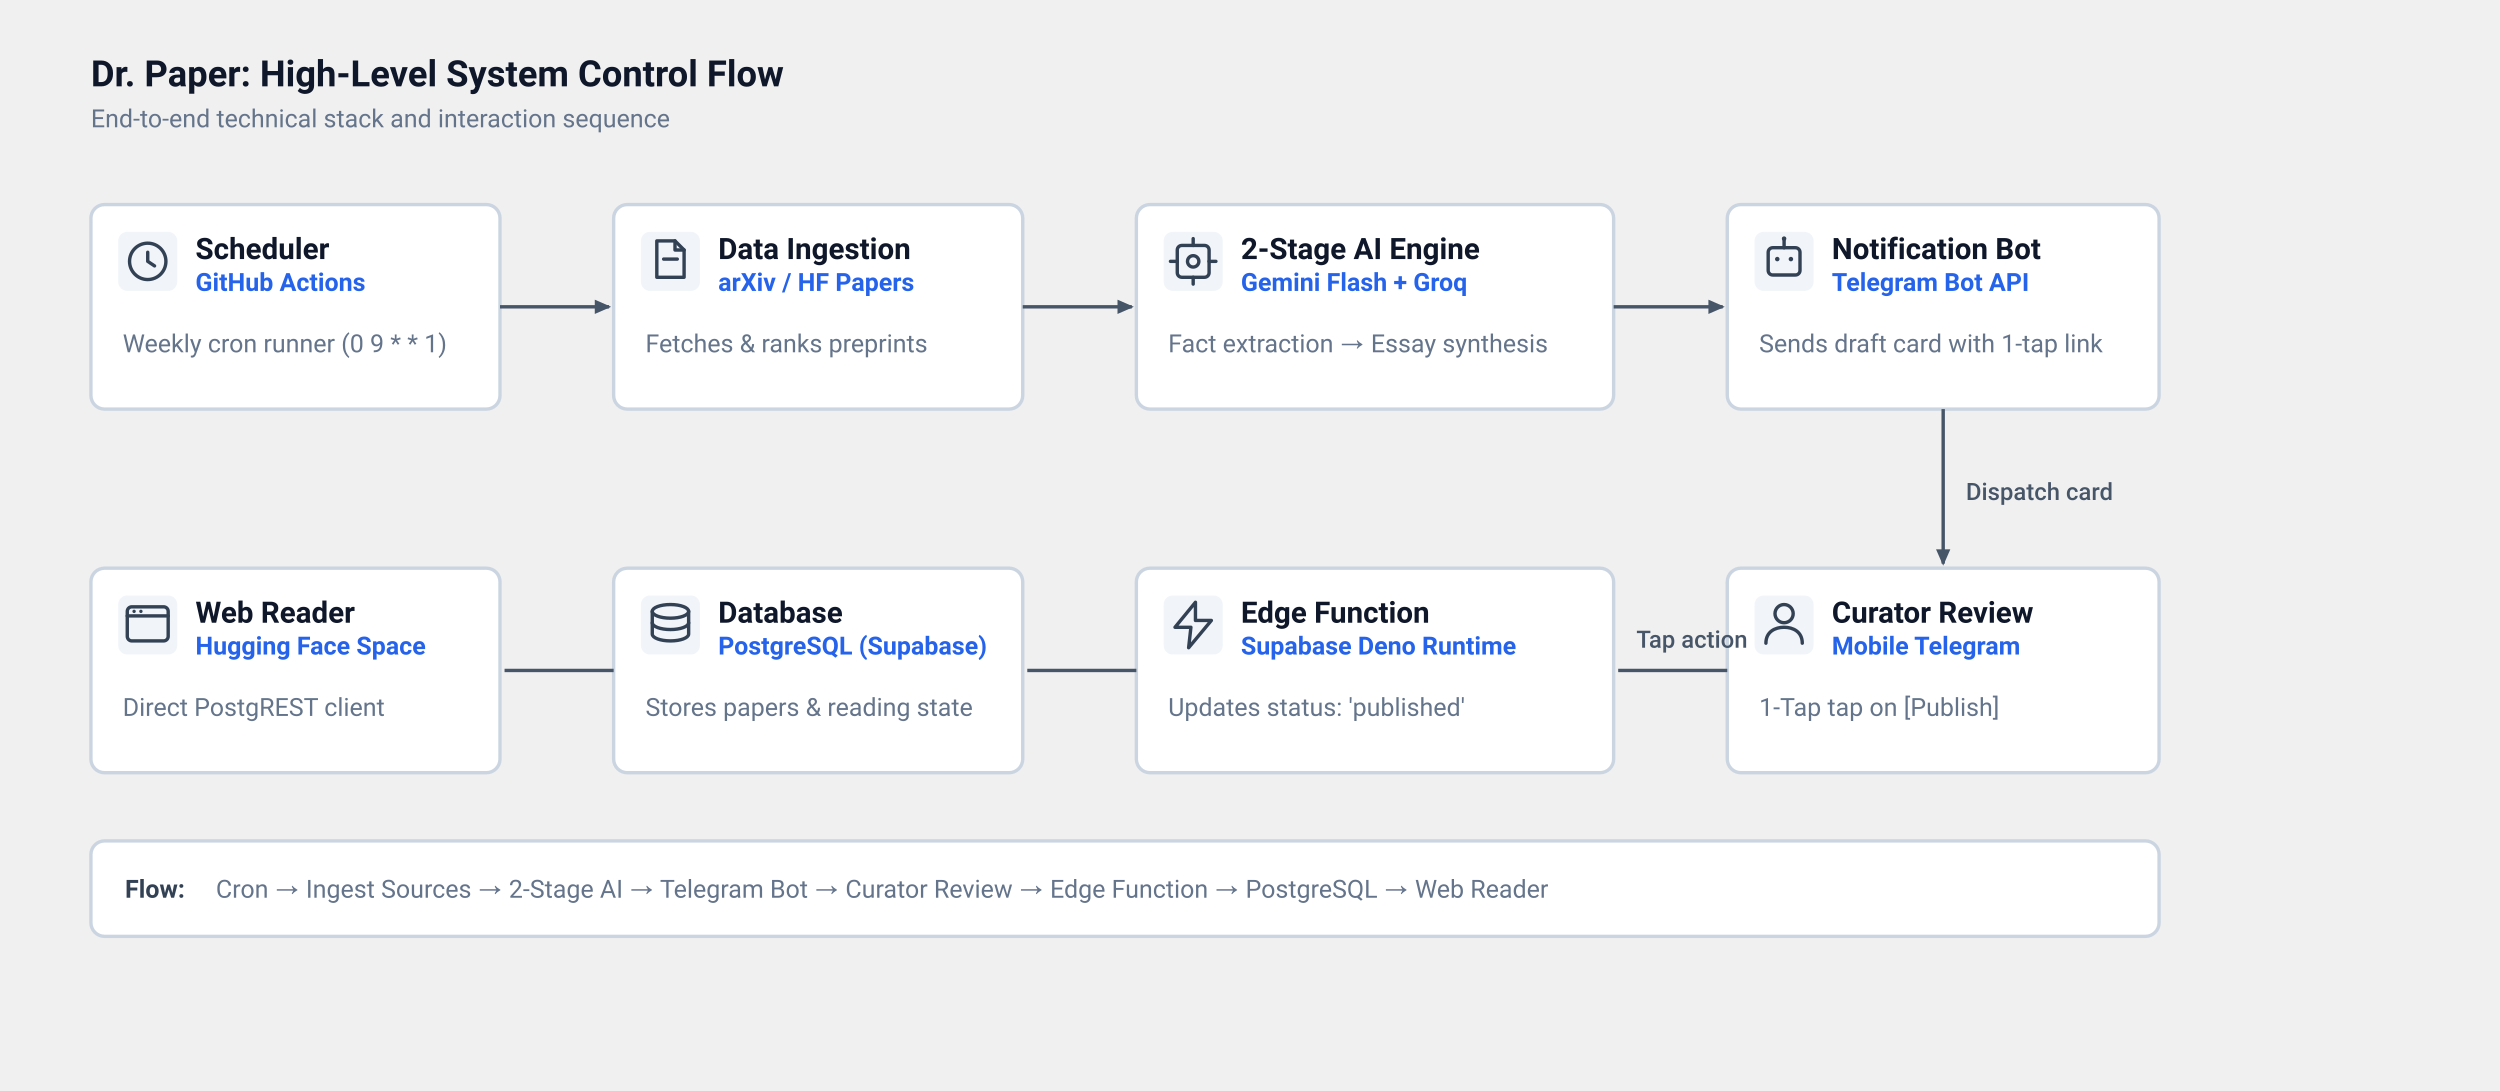
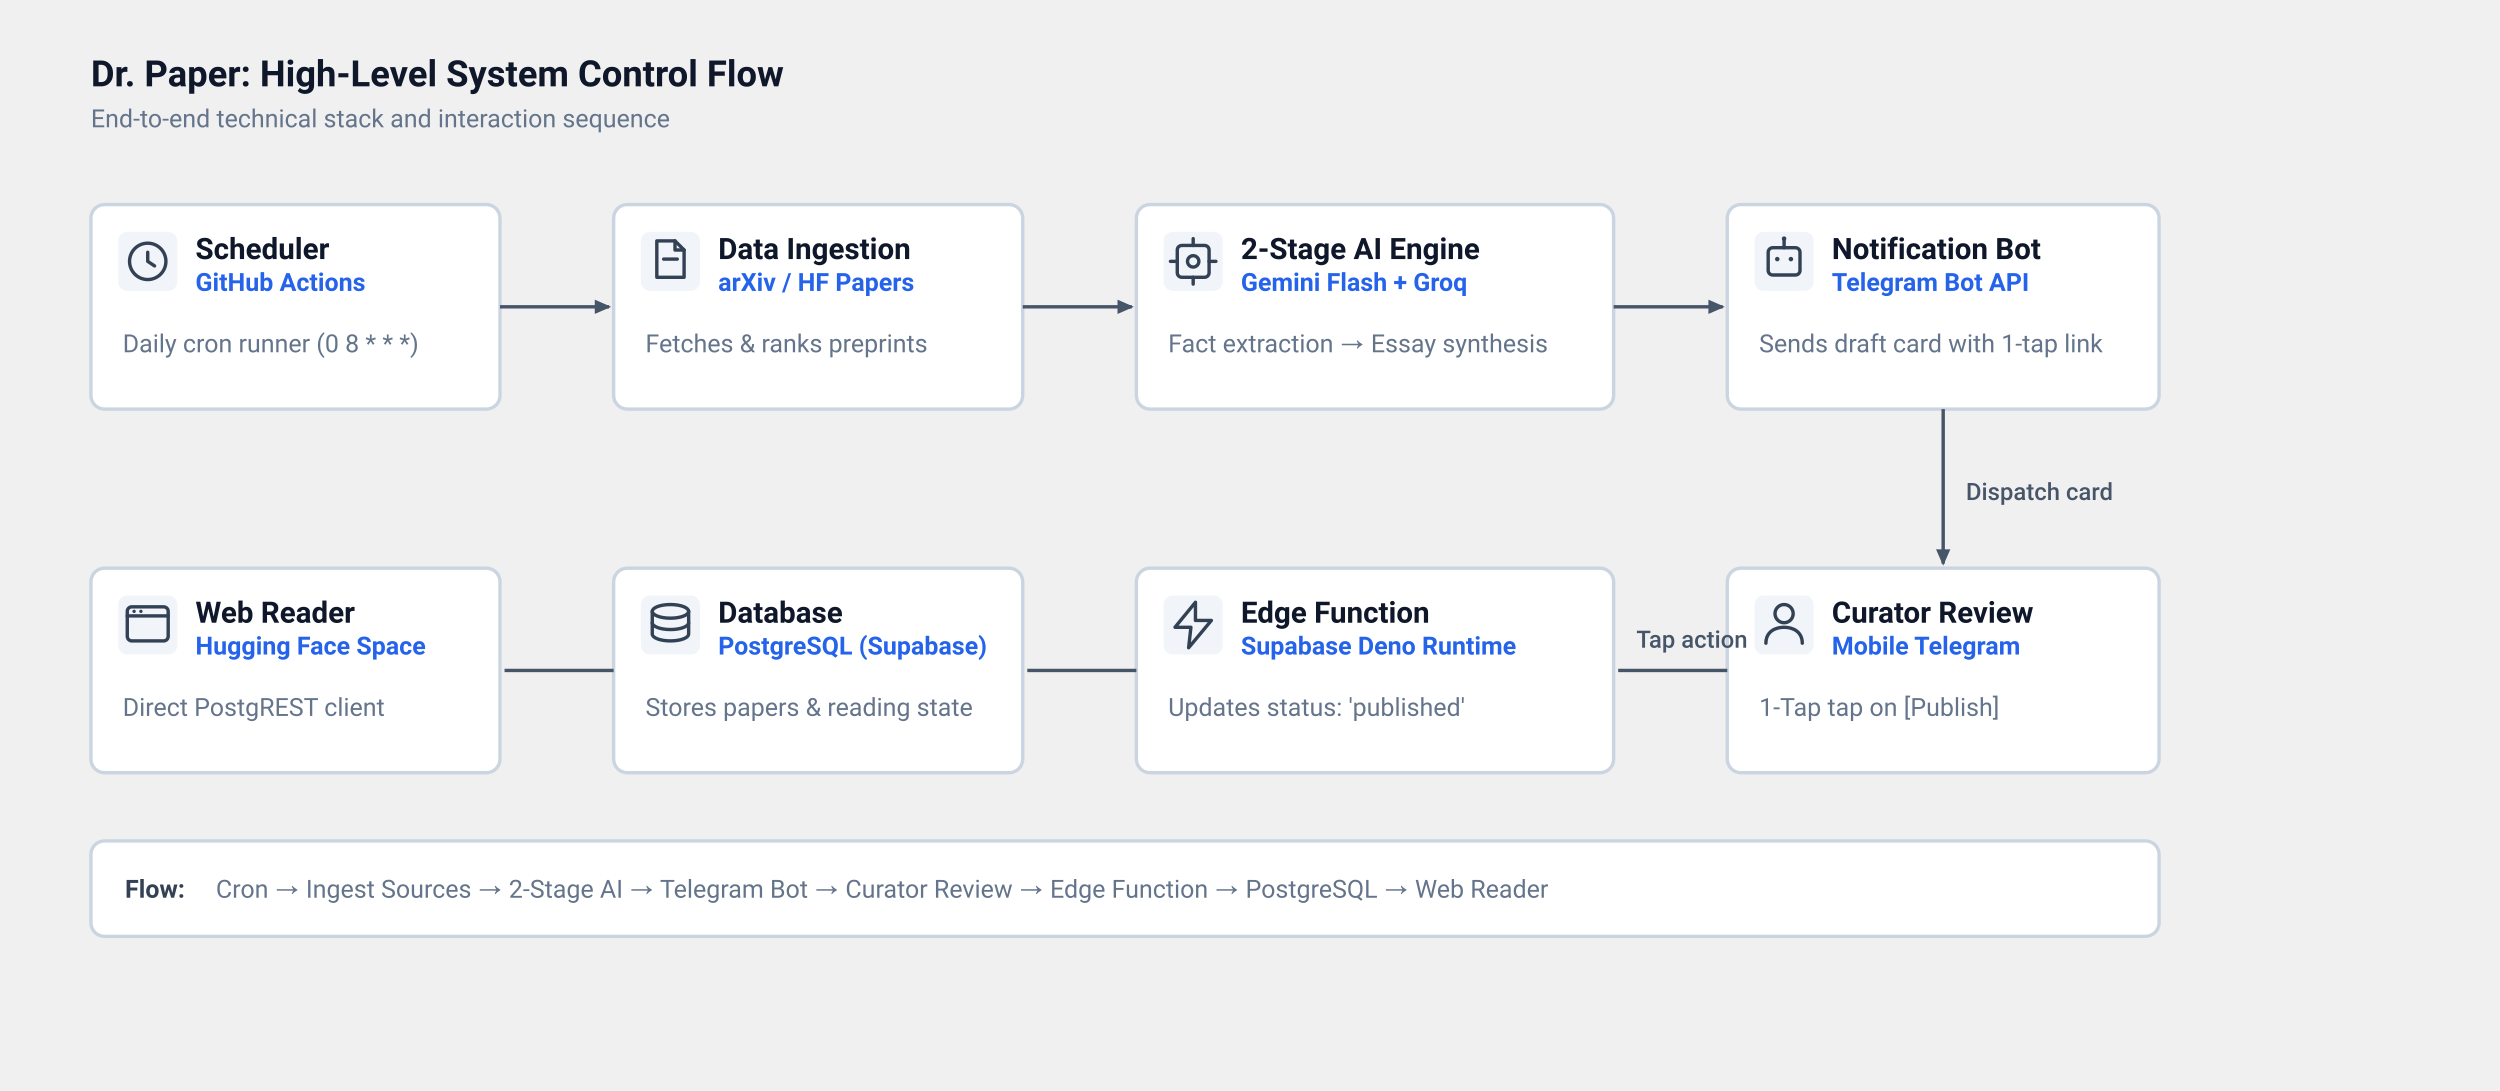
<svg xmlns="http://www.w3.org/2000/svg" viewBox="0 0 1100 480" width="1100" height="480" style="background-color: #ffffff; font-family: -apple-system, BlinkMacSystemFont, 'Segoe UI', Roboto, Helvetica, Arial, sans-serif;">
  <style>
    .node-box { fill: #ffffff; stroke: #cbd5e1; stroke-width: 1.5; rx: 6px; }
    .node-title { font-size: 13px; font-weight: 700; fill: #0f172a; }
    .node-tech { font-size: 11px; font-weight: 600; fill: #2563eb; }
    .node-desc { font-size: 11px; fill: #64748b; }
    .step-badge { fill: #f1f5f9; stroke: #94a3b8; stroke-width: 1; rx: 3px; }
    .step-text { font-size: 10px; font-weight: 700; fill: #475569; }
    .icon-bg { fill: #f1f5f9; rx: 4px; }
    .icon-stroke { stroke: #334155; stroke-width: 1.5; fill: none; stroke-linecap: round; stroke-linejoin: round; }
    .icon-fill { fill: #334155; }
    .flow-line { stroke: #475569; stroke-width: 1.5; fill: none; }
    .flow-label { font-size: 10.5px; fill: #475569; font-weight: 500; }
  </style>
  <defs>
    <marker id="arrow" viewBox="0 0 10 10" refX="7" refY="5" markerWidth="6" markerHeight="6" orient="auto-start-reverse">
      <path d="M 0 1.5 L 8 5 L 0 8.5 z" fill="#475569" />
    </marker>
    <g id="icon-cron">
      <circle cx="12" cy="12" r="8" class="icon-stroke" />
      <polyline points="12,8 12,12 15,14" class="icon-stroke" />
    </g>
    <g id="icon-source">
      <path d="M6 3 H14 L18 7 V19 H6 Z" class="icon-stroke" />
      <polyline points="14,3 14,7 18,7" class="icon-stroke" />
      <line x1="9" y1="11" x2="15" y2="11" class="icon-stroke" />
    </g>
    <g id="icon-ai">
      <rect x="5" y="5" width="14" height="14" rx="2" class="icon-stroke" />
      <circle cx="12" cy="12" r="2.5" class="icon-stroke" />
      <line x1="12" y1="2" x2="12" y2="5" class="icon-stroke" />
      <line x1="12" y1="19" x2="12" y2="22" class="icon-stroke" />
      <line x1="2" y1="12" x2="5" y2="12" class="icon-stroke" />
      <line x1="19" y1="12" x2="22" y2="12" class="icon-stroke" />
    </g>
    <g id="icon-bot">
      <rect x="5" y="6" width="14" height="12" rx="2" class="icon-stroke" />
      <circle cx="9" cy="11" r="1" class="icon-fill" />
      <circle cx="15" cy="11" r="1" class="icon-fill" />
      <line x1="12" y1="2" x2="12" y2="6" class="icon-stroke" />
      <circle cx="12" cy="2" r="1" class="icon-fill" />
    </g>
    <g id="icon-human">
      <circle cx="12" cy="7" r="4" class="icon-stroke" />
      <path d="M4 20 C4 15 8 13 12 13 C16 13 20 15 20 20" class="icon-stroke" />
    </g>
    <g id="icon-edge">
      <path d="M13 2 L4 13 H11 L10 22 L20 10 H13 Z" class="icon-stroke" />
    </g>
    <g id="icon-db">
      <ellipse cx="12" cy="6" rx="8" ry="3" class="icon-stroke" />
      <path d="M4 6 v5 c0 1.66 3.58 3 8 3 s8 -1.34 8 -3 V6" class="icon-stroke" />
      <path d="M4 11 v5 c0 1.66 3.58 3 8 3 s8 -1.34 8 -3 V11" class="icon-stroke" />
    </g>
    <g id="icon-web">
      <rect x="3" y="4" width="18" height="15" rx="2" class="icon-stroke" />
      <line x1="3" y1="8" x2="21" y2="8" class="icon-stroke" />
      <circle cx="6" cy="6" r="0.75" class="icon-fill" />
      <circle cx="9" cy="6" r="0.75" class="icon-fill" />
    </g>
  </defs>
  <text x="40" y="38" font-size="16" font-weight="700" fill="#0f172a">Dr. Paper: High-Level System Control Flow</text>
  <text x="40" y="56" font-size="11" fill="#64748b">End-to-end technical stack and interaction sequence</text>
  <g transform="translate(40, 90)">
    <rect width="180" height="90" class="node-box" />
    <rect x="12" y="12" width="26" height="26" class="icon-bg" />
    <use href="#icon-cron" x="13" y="13" />
    <text x="46" y="24" class="node-title">Scheduler</text>
    <text x="46" y="38" class="node-tech">GitHub Actions</text>
-     <text x="14" y="65" class="node-desc">Weekly cron runner (0 9 * * 1)</text>
+     <text x="14" y="65" class="node-desc">Daily cron runner (0 8 * * *)</text>
  </g>
  <path d="M 220 135 L 268 135" class="flow-line" marker-end="url(#arrow)" />
  <g transform="translate(270, 90)">
    <rect width="180" height="90" class="node-box" />
    <rect x="12" y="12" width="26" height="26" class="icon-bg" />
    <use href="#icon-source" x="13" y="13" />
    <text x="46" y="24" class="node-title">Data Ingestion</text>
    <text x="46" y="38" class="node-tech">arXiv / HF Papers</text>
    <text x="14" y="65" class="node-desc">Fetches &amp; ranks preprints</text>
  </g>
  <path d="M 450 135 L 498 135" class="flow-line" marker-end="url(#arrow)" />
  <g transform="translate(500, 90)">
    <rect width="210" height="90" class="node-box" />
    <rect x="12" y="12" width="26" height="26" class="icon-bg" />
    <use href="#icon-ai" x="13" y="13" />
    <text x="46" y="24" class="node-title">2-Stage AI Engine</text>
    <text x="46" y="38" class="node-tech">Gemini Flash + Groq</text>
    <text x="14" y="65" class="node-desc">Fact extraction → Essay synthesis</text>
  </g>
  <path d="M 710 135 L 758 135" class="flow-line" marker-end="url(#arrow)" />
  <g transform="translate(760, 90)">
    <rect width="190" height="90" class="node-box" />
    <rect x="12" y="12" width="26" height="26" class="icon-bg" />
    <use href="#icon-bot" x="13" y="13" />
    <text x="46" y="24" class="node-title">Notification Bot</text>
    <text x="46" y="38" class="node-tech">Telegram Bot API</text>
    <text x="14" y="65" class="node-desc">Sends draft card with 1-tap link</text>
  </g>
  <path d="M 855 180 L 855 248" class="flow-line" marker-end="url(#arrow)" />
  <text x="865" y="220" class="flow-label">Dispatch card</text>
  <g transform="translate(760, 250)">
    <rect width="190" height="90" class="node-box" />
    <rect x="12" y="12" width="26" height="26" class="icon-bg" />
    <use href="#icon-human" x="13" y="13" />
    <text x="46" y="24" class="node-title">Curator Review</text>
    <text x="46" y="38" class="node-tech">Mobile Telegram</text>
    <text x="14" y="65" class="node-desc">1-Tap tap on [Publish]</text>
  </g>
  <path d="M 760 295 L 712 295" class="flow-line" marker-end="url(#arrowhead)" />
  <text x="720" y="285" class="flow-label">Tap action</text>
  <g transform="translate(500, 250)">
    <rect width="210" height="90" class="node-box" />
    <rect x="12" y="12" width="26" height="26" class="icon-bg" />
    <use href="#icon-edge" x="13" y="13" />
    <text x="46" y="24" class="node-title">Edge Function</text>
    <text x="46" y="38" class="node-tech">Supabase Deno Runtime</text>
    <text x="14" y="65" class="node-desc">Updates status: 'published'</text>
  </g>
  <path d="M 500 295 L 452 295" class="flow-line" marker-end="url(#arrowhead)" />
  <g transform="translate(270, 250)">
    <rect width="180" height="90" class="node-box" />
    <rect x="12" y="12" width="26" height="26" class="icon-bg" />
    <use href="#icon-db" x="13" y="13" />
    <text x="46" y="24" class="node-title">Database</text>
    <text x="46" y="38" class="node-tech">PostgreSQL (Supabase)</text>
    <text x="14" y="65" class="node-desc">Stores papers &amp; reading state</text>
  </g>
  <path d="M 270 295 L 222 295" class="flow-line" marker-end="url(#arrowhead)" />
  <g transform="translate(40, 250)">
    <rect width="180" height="90" class="node-box" />
    <rect x="12" y="12" width="26" height="26" class="icon-bg" />
    <use href="#icon-web" x="13" y="13" />
    <text x="46" y="24" class="node-title">Web Reader</text>
    <text x="46" y="38" class="node-tech">Hugging Face Space</text>
    <text x="14" y="65" class="node-desc">Direct PostgREST client</text>
  </g>
  <rect x="40" y="370" width="910" height="42" class="node-box" fill="#f8fafc" />
  <text x="55" y="395" font-size="11" font-weight="600" fill="#334155">Flow:</text>
  <text x="95" y="395" font-size="11" fill="#64748b">Cron → Ingest Sources → 2-Stage AI → Telegram Bot → Curator Review → Edge Function → PostgreSQL → Web Reader</text>
</svg>
